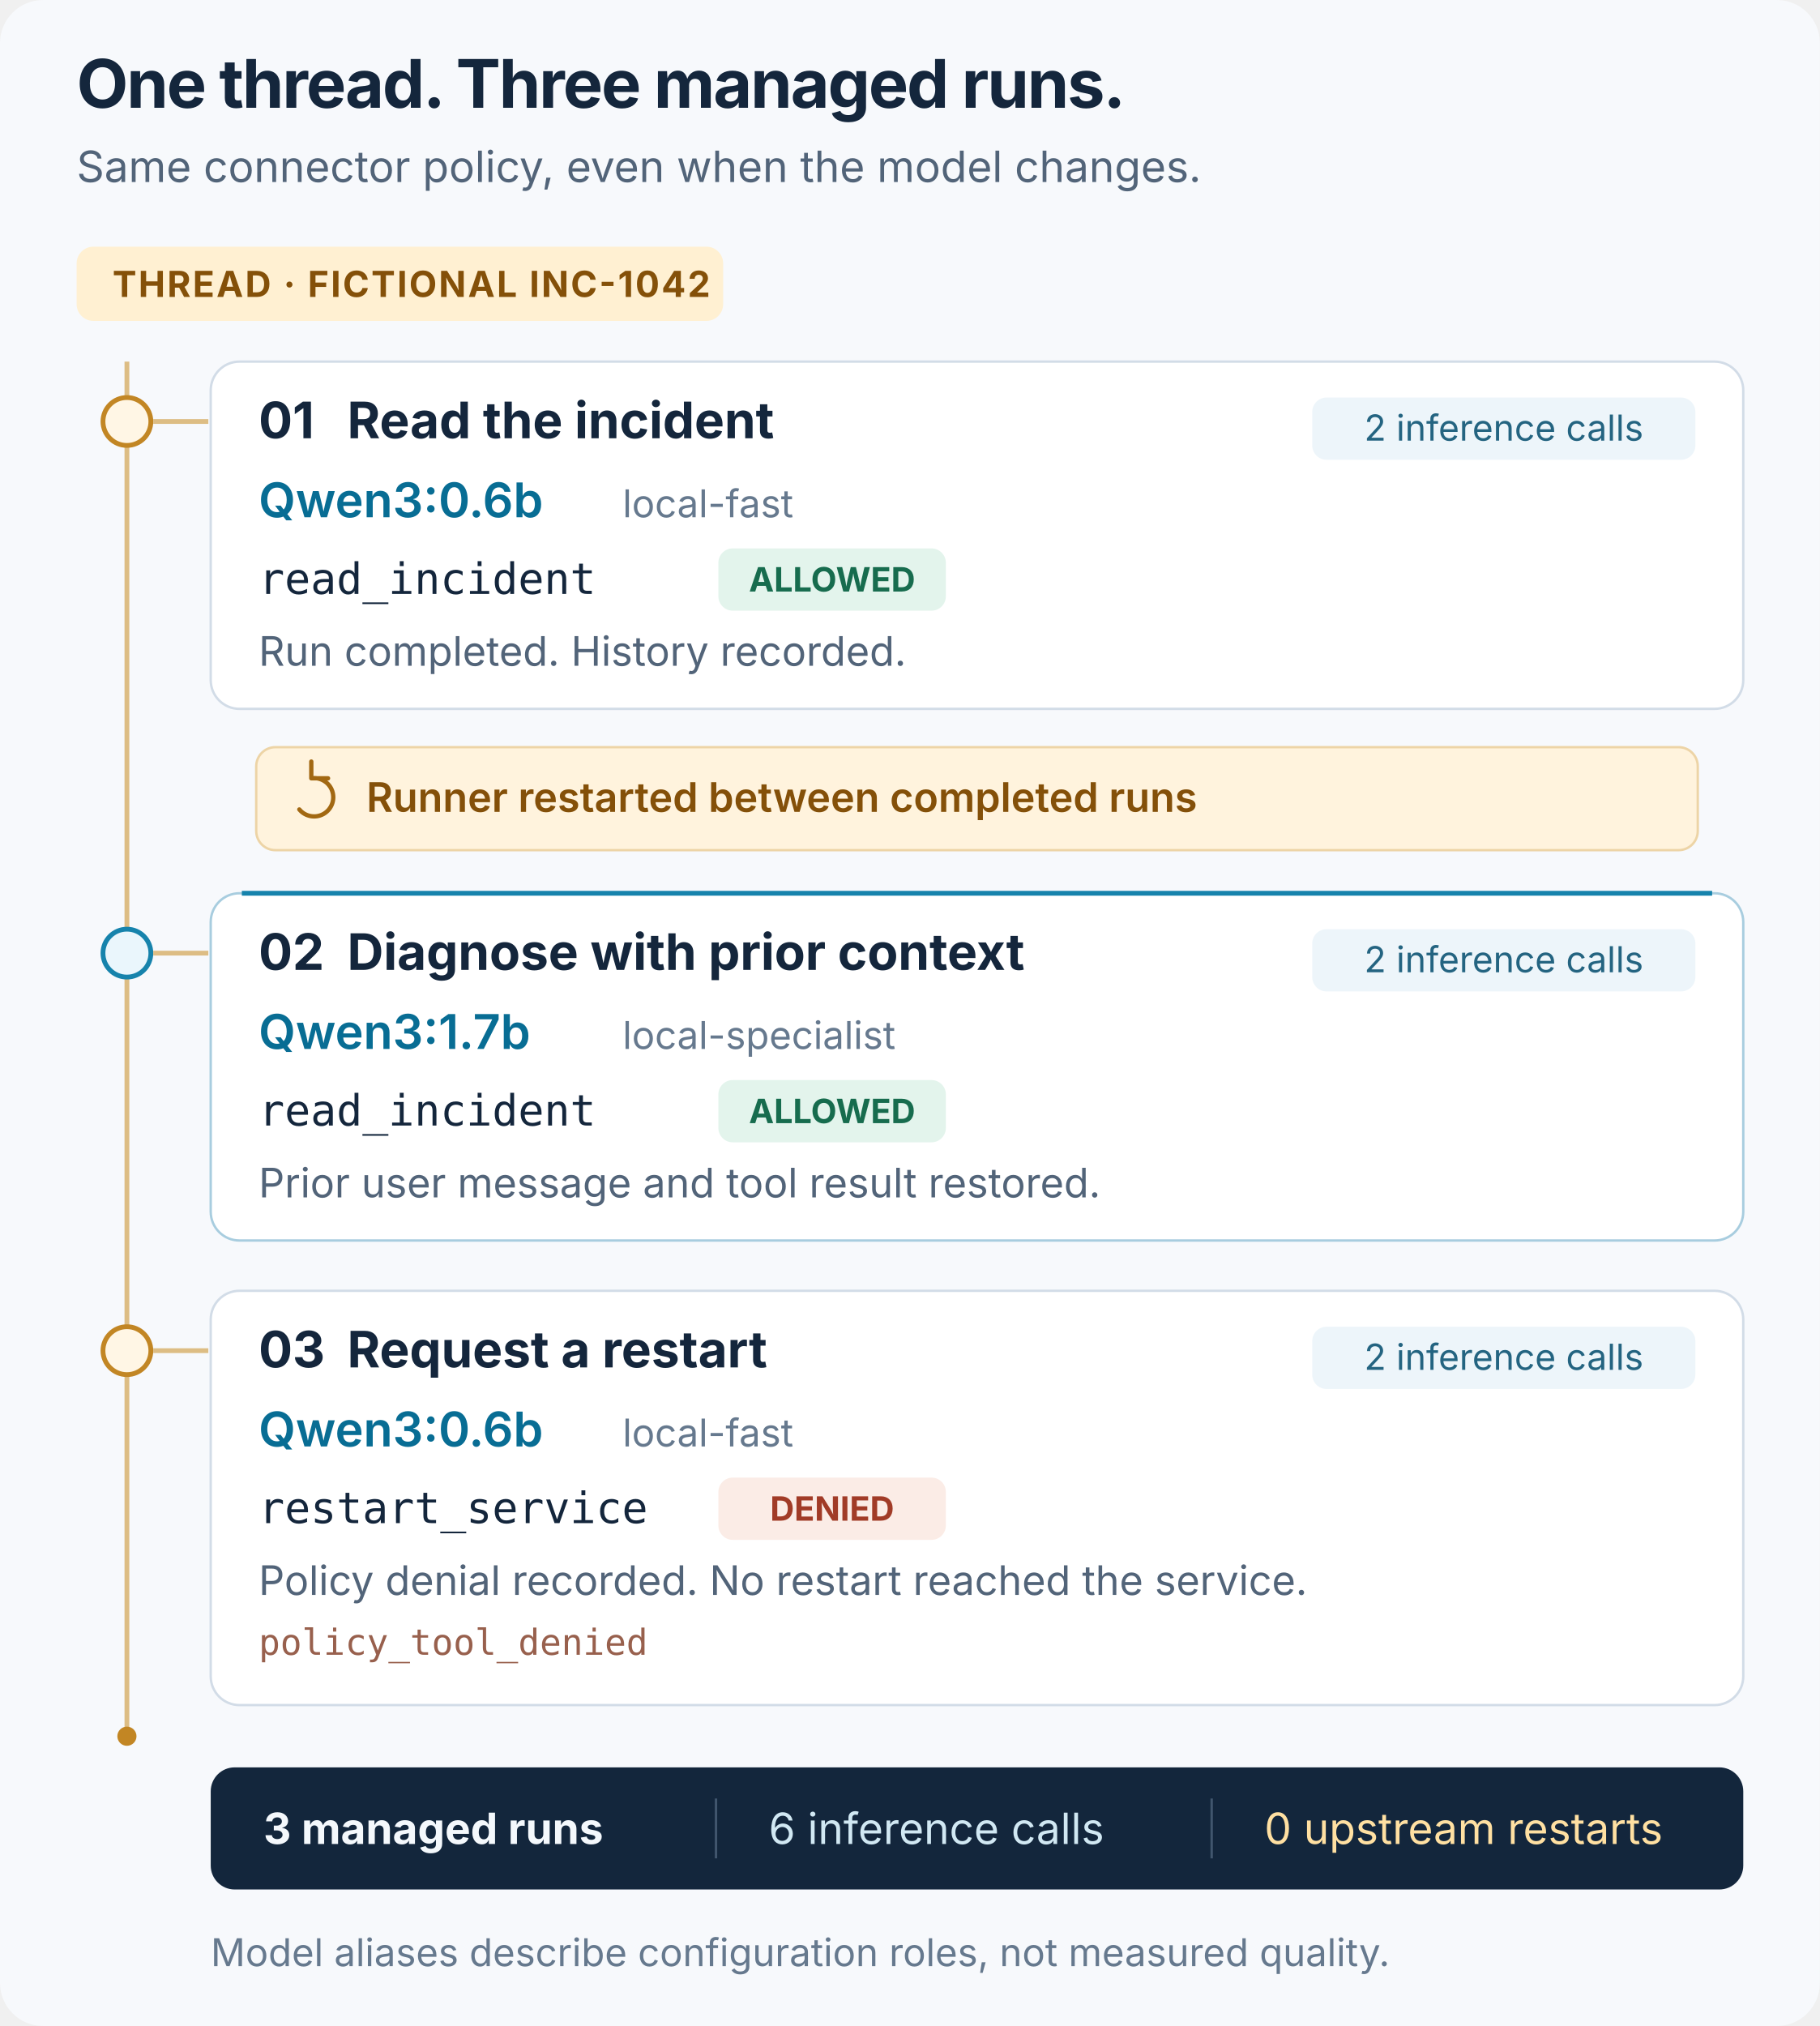
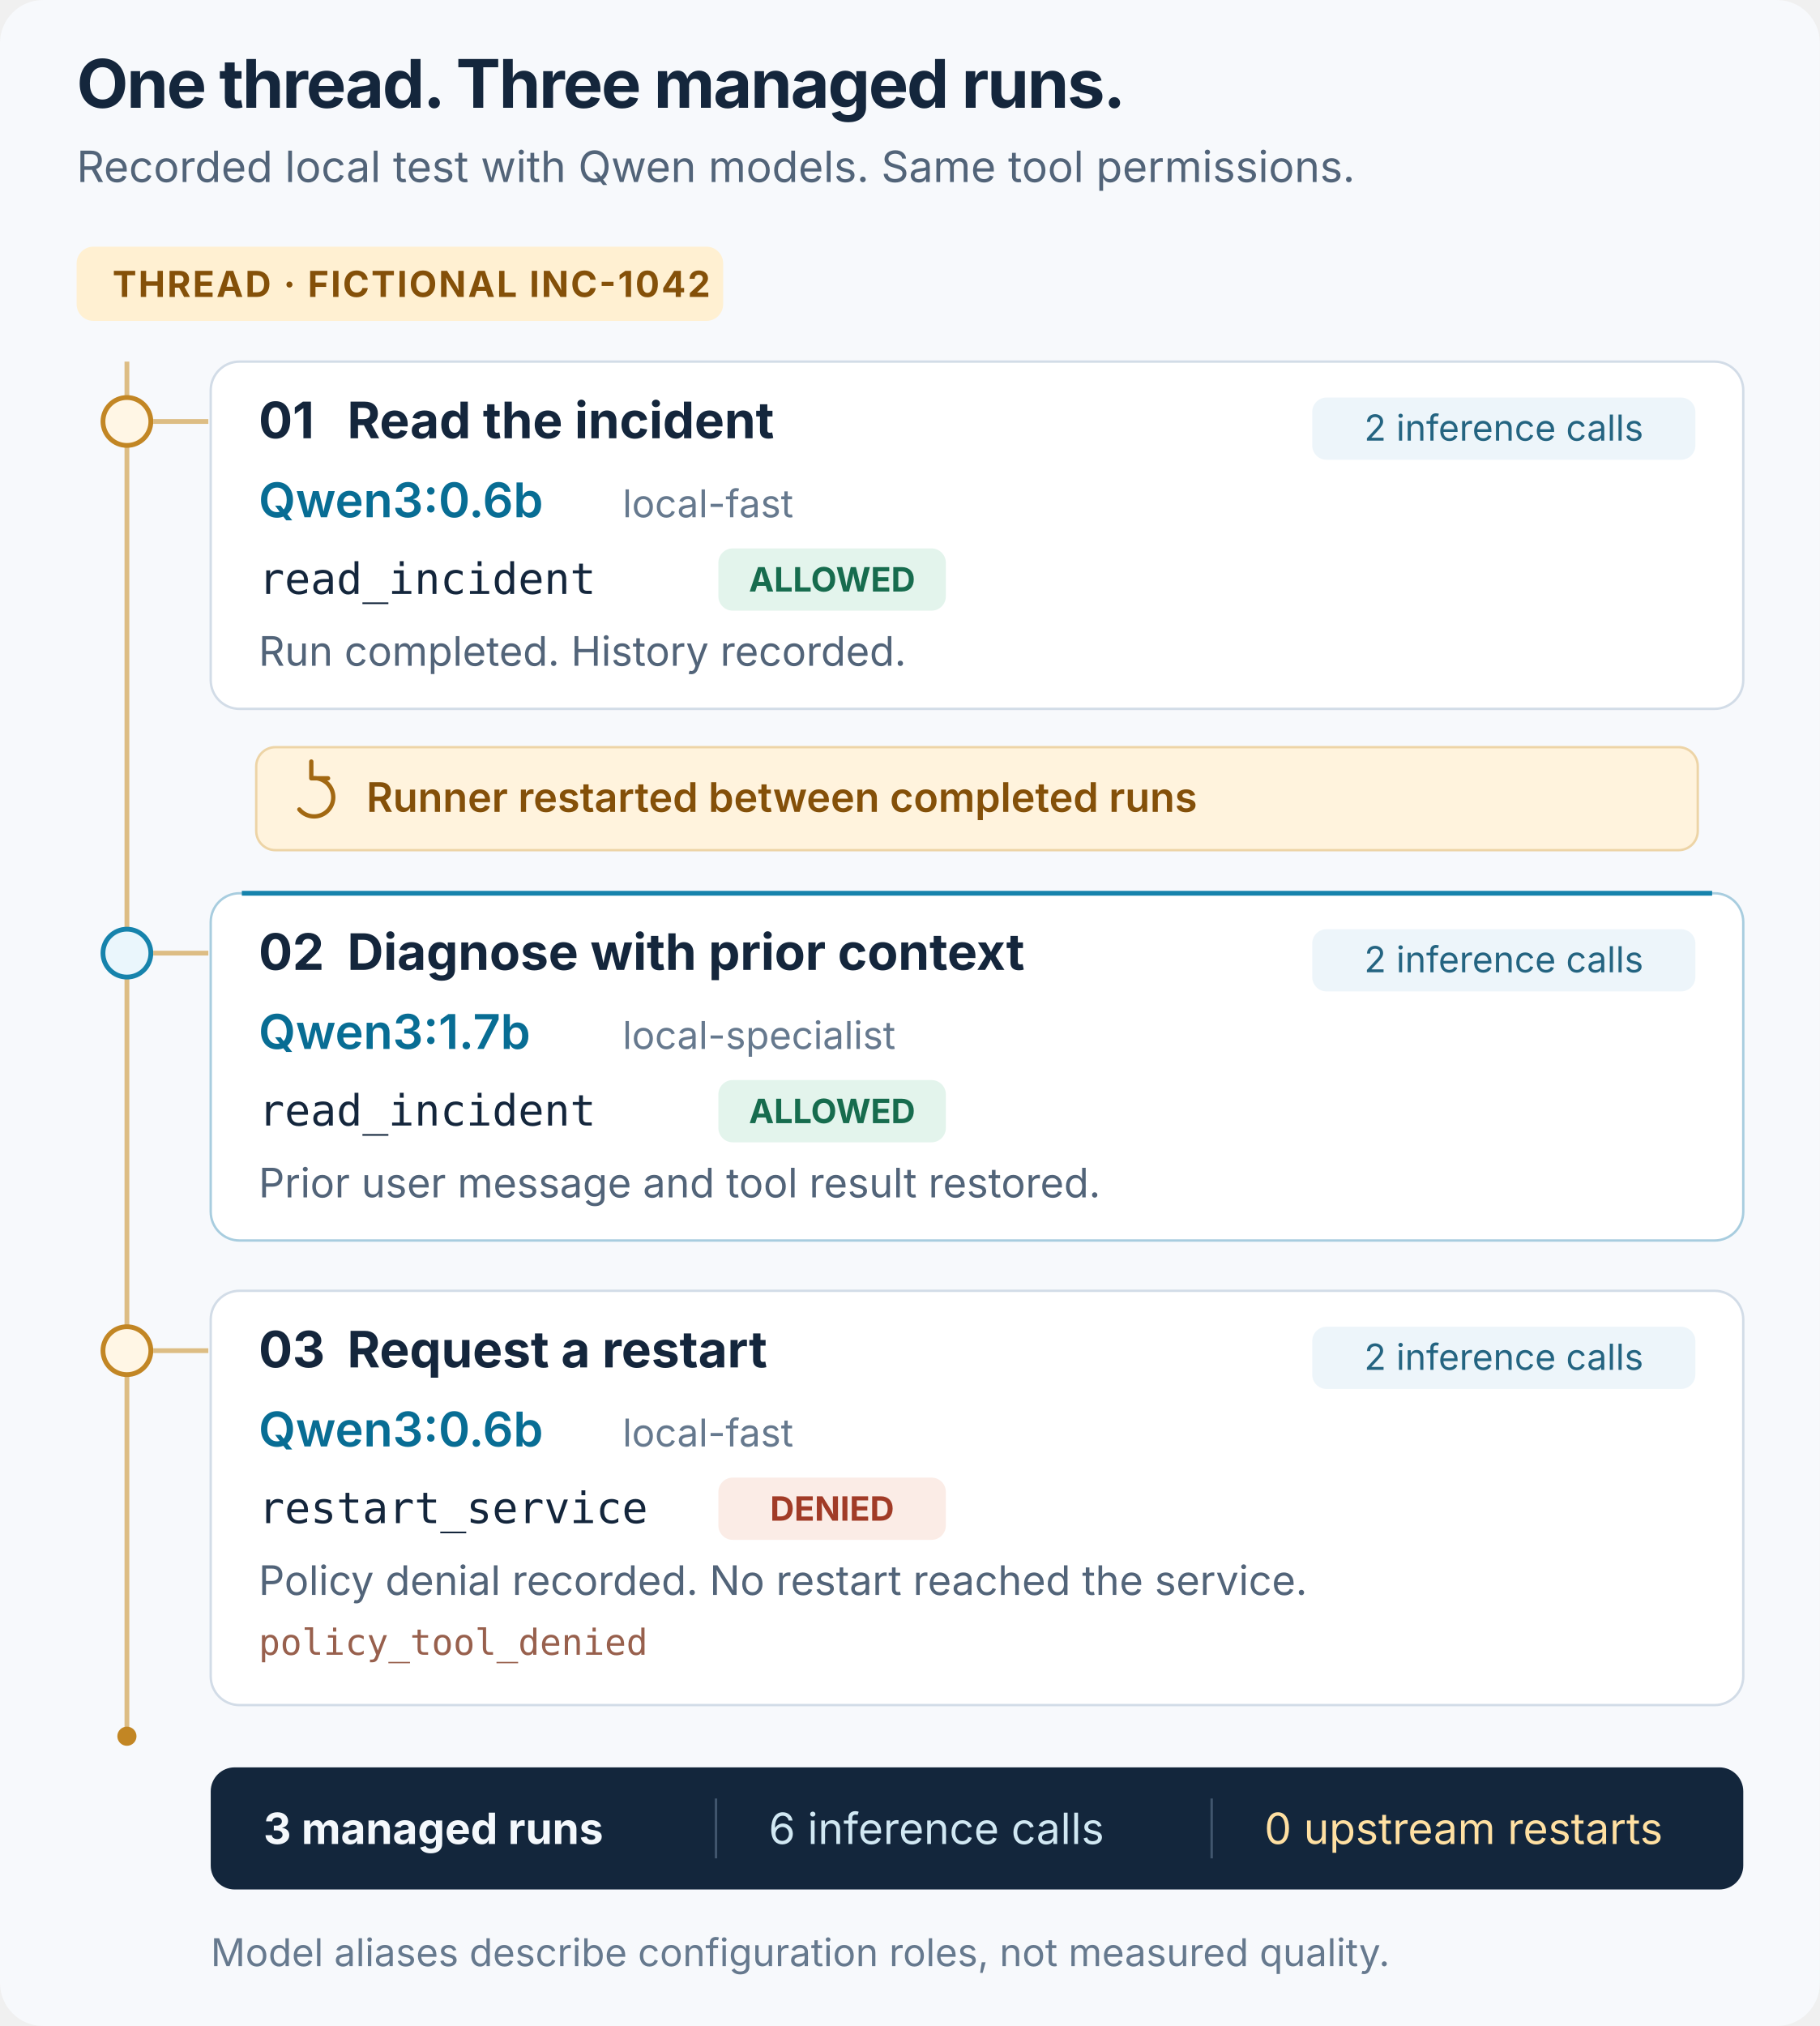
<svg xmlns="http://www.w3.org/2000/svg" width="760" height="846" viewBox="0 0 760 846" role="img" aria-labelledby="title desc">
  <rect width="760" height="846" rx="18" fill="#f7f9fc" />
  <g font-family="Inter, ui-sans-serif, system-ui, -apple-system, BlinkMacSystemFont, 'Segoe UI', sans-serif" fill="#14263c">
    <text x="32" y="45" font-size="28" font-weight="720" letter-spacing="-.7">One thread. Three managed runs.</text>
-     <text x="32" y="76" font-size="18" fill="#526479">Same connector policy, even when the model changes.</text>
+     <text x="32" y="76" font-size="18" fill="#526479">Recorded local test with Qwen models. Same tool permissions.</text>
    <rect x="32" y="103" width="270" height="31" rx="7" fill="#fff0d2" />
    <text x="47" y="124" font-size="15" fill="#845009" font-weight="700" letter-spacing=".8">THREAD · FICTIONAL INC-1042</text>
    <path d="M53 151V725" stroke="#ddbd84" stroke-width="2" />
    <circle cx="53" cy="176" r="10" fill="#fff6e5" stroke="#c28624" stroke-width="2" />
    <path d="M64 176H87" stroke="#ddbd84" stroke-width="2" />
    <rect x="88" y="151" width="640" height="145" rx="12" fill="#ffffff" stroke="#d2dce7" />
    <text x="108" y="183" font-size="21" font-weight="700">01</text>
    <text x="145" y="183" font-size="21" font-weight="650">Read the incident</text>
    <rect x="548" y="166" width="160" height="26" rx="6" fill="#edf5fa" />
    <text x="628" y="184" text-anchor="middle" font-size="15" fill="#246481">2 inference calls</text>
    <text x="108" y="216" font-size="20" font-weight="600" fill="#086d94">Qwen3:0.6b</text>
    <text x="260" y="216" font-size="16" fill="#66798e">local-fast</text>
    <text x="108" y="248" font-size="18" font-family="ui-monospace, SFMono-Regular, Menlo, monospace">read_incident</text>
    <rect x="300" y="229" width="95" height="26" rx="6" fill="#e3f4ec" />
    <text x="347.5" y="247" text-anchor="middle" font-size="14" font-weight="750" fill="#176c4e">ALLOWED</text>
    <text x="108" y="278" font-size="17" fill="#526479">Run completed. History recorded.</text>
    <rect x="107" y="312" width="602" height="43" rx="8" fill="#fff3dd" stroke="#edd4a6" />
    <path d="M130 325A8 8 0 1 1 125 338M130 325H137M130 325V318" fill="none" stroke="#a26812" stroke-width="1.8" stroke-linecap="round" stroke-linejoin="round" />
    <text x="153" y="339" font-size="17" font-weight="600" fill="#845009">Runner restarted between completed runs</text>
    <circle cx="53" cy="398" r="10" fill="#eaf6fc" stroke="#1683ac" stroke-width="2" />
    <path d="M64 398H87" stroke="#ddbd84" stroke-width="2" />
    <rect x="88" y="373" width="640" height="145" rx="12" fill="#ffffff" stroke="#a8cddf" />
    <path d="M101 373H715" stroke="#1683ac" stroke-width="2" />
    <text x="108" y="405" font-size="21" font-weight="700">02</text>
    <text x="145" y="405" font-size="21" font-weight="650">Diagnose with prior context</text>
    <rect x="548" y="388" width="160" height="26" rx="6" fill="#edf5fa" />
    <text x="628" y="406" text-anchor="middle" font-size="15" fill="#246481">2 inference calls</text>
    <text x="108" y="438" font-size="20" font-weight="600" fill="#086d94">Qwen3:1.7b</text>
    <text x="260" y="438" font-size="16" fill="#66798e">local-specialist</text>
    <text x="108" y="470" font-size="18" font-family="ui-monospace, SFMono-Regular, Menlo, monospace">read_incident</text>
    <rect x="300" y="451" width="95" height="26" rx="6" fill="#e3f4ec" />
    <text x="347.5" y="469" text-anchor="middle" font-size="14" font-weight="750" fill="#176c4e">ALLOWED</text>
    <text x="108" y="500" font-size="17" fill="#526479">Prior user message and tool result restored.</text>
    <circle cx="53" cy="564" r="10" fill="#fff6e5" stroke="#c28624" stroke-width="2" />
    <path d="M64 564H87" stroke="#ddbd84" stroke-width="2" />
    <rect x="88" y="539" width="640" height="173" rx="12" fill="#ffffff" stroke="#d2dce7" />
    <text x="108" y="571" font-size="21" font-weight="700">03</text>
    <text x="145" y="571" font-size="21" font-weight="650">Request a restart</text>
    <rect x="548" y="554" width="160" height="26" rx="6" fill="#edf5fa" />
    <text x="628" y="572" text-anchor="middle" font-size="15" fill="#246481">2 inference calls</text>
    <text x="108" y="604" font-size="20" font-weight="600" fill="#086d94">Qwen3:0.6b</text>
    <text x="260" y="604" font-size="16" fill="#66798e">local-fast</text>
    <text x="108" y="636" font-size="18" font-family="ui-monospace, SFMono-Regular, Menlo, monospace">restart_service</text>
    <rect x="300" y="617" width="95" height="26" rx="6" fill="#fbece6" />
    <text x="347.5" y="635" text-anchor="middle" font-size="14" font-weight="750" fill="#a13b27">DENIED</text>
    <text x="108" y="666" font-size="17" fill="#526479">Policy denial recorded. No restart reached the service.</text>
    <text x="108" y="691" font-size="15" fill="#98604d" font-family="ui-monospace, SFMono-Regular, Menlo, monospace">policy_tool_denied</text>
    <circle cx="53" cy="725" r="4" fill="#c28624" />
    <rect x="88" y="738" width="640" height="51" rx="10" fill="#13263c" />
    <text x="110" y="770" font-size="18" fill="#f4f8fc" font-weight="650">3 managed runs</text>
    <path d="M299 751V776M506 751V776" stroke="#41566e" />
    <text x="321" y="770" font-size="18" fill="#d1e8f3">6 inference calls</text>
    <text x="528" y="770" font-size="18" fill="#ffe0a2">0 upstream restarts</text>
    <text x="88" y="821" font-size="16" fill="#66798e">Model aliases describe configuration roles, not measured quality.</text>
  </g>
</svg>
